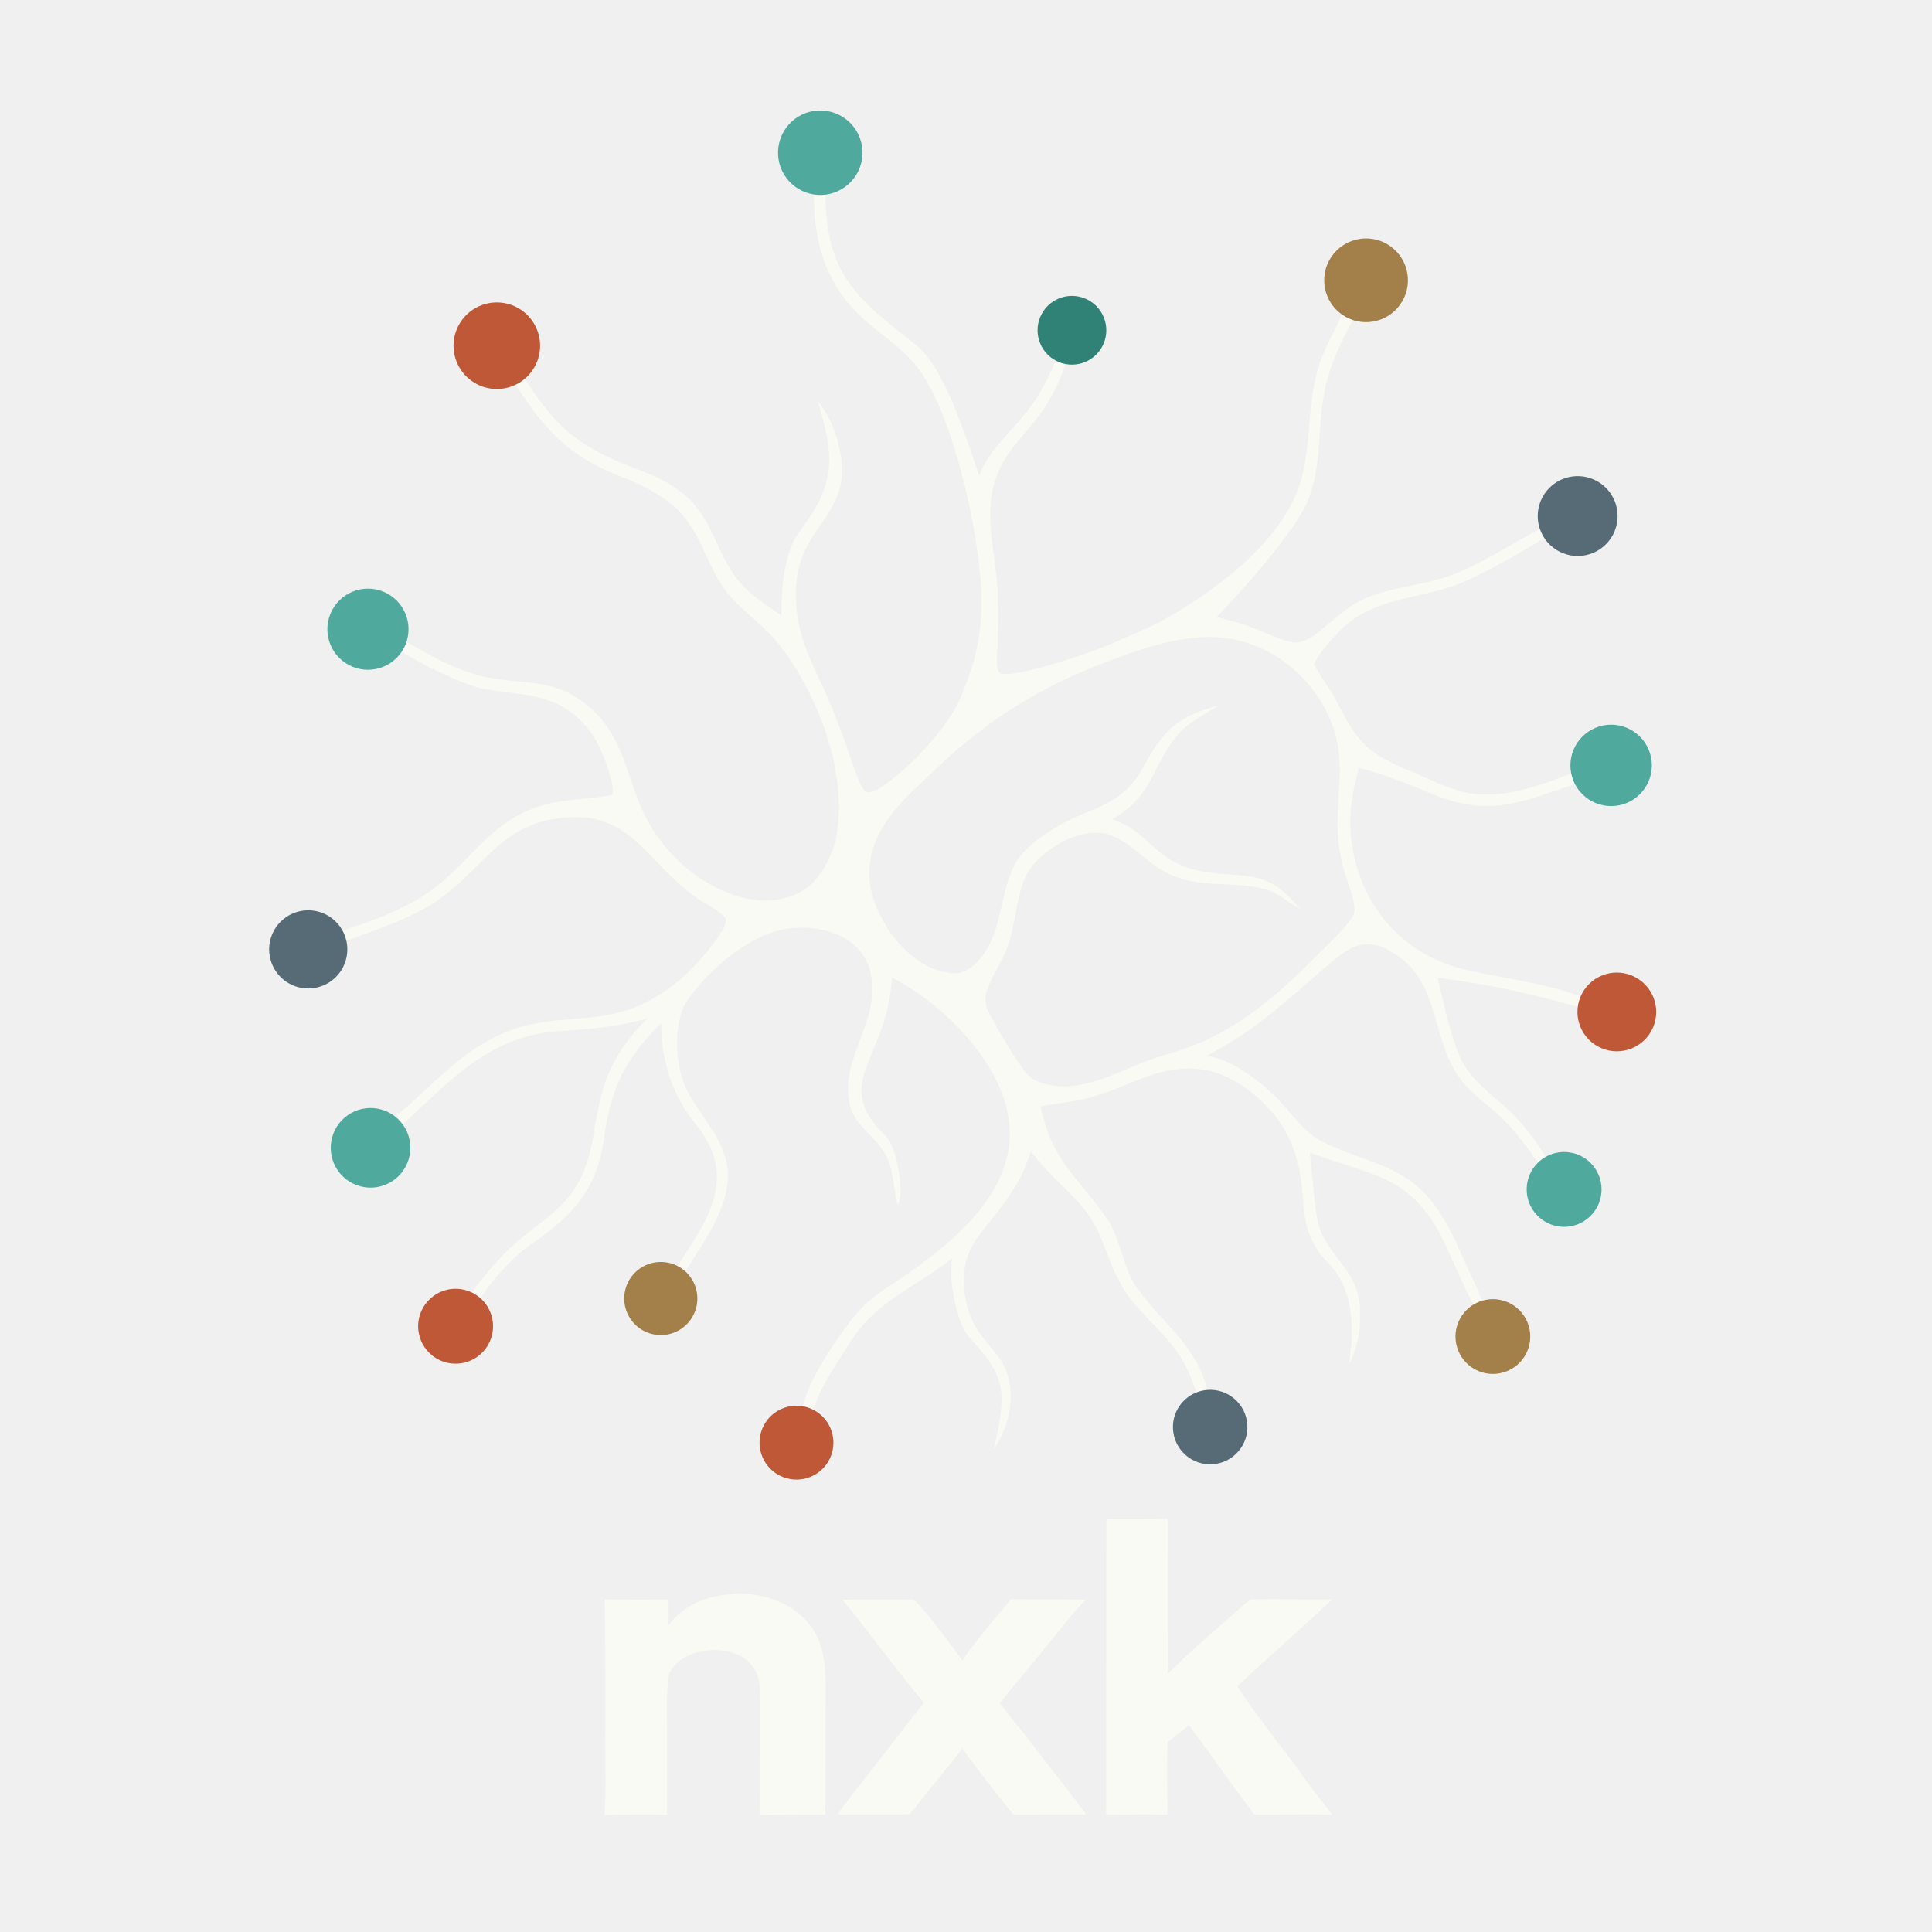
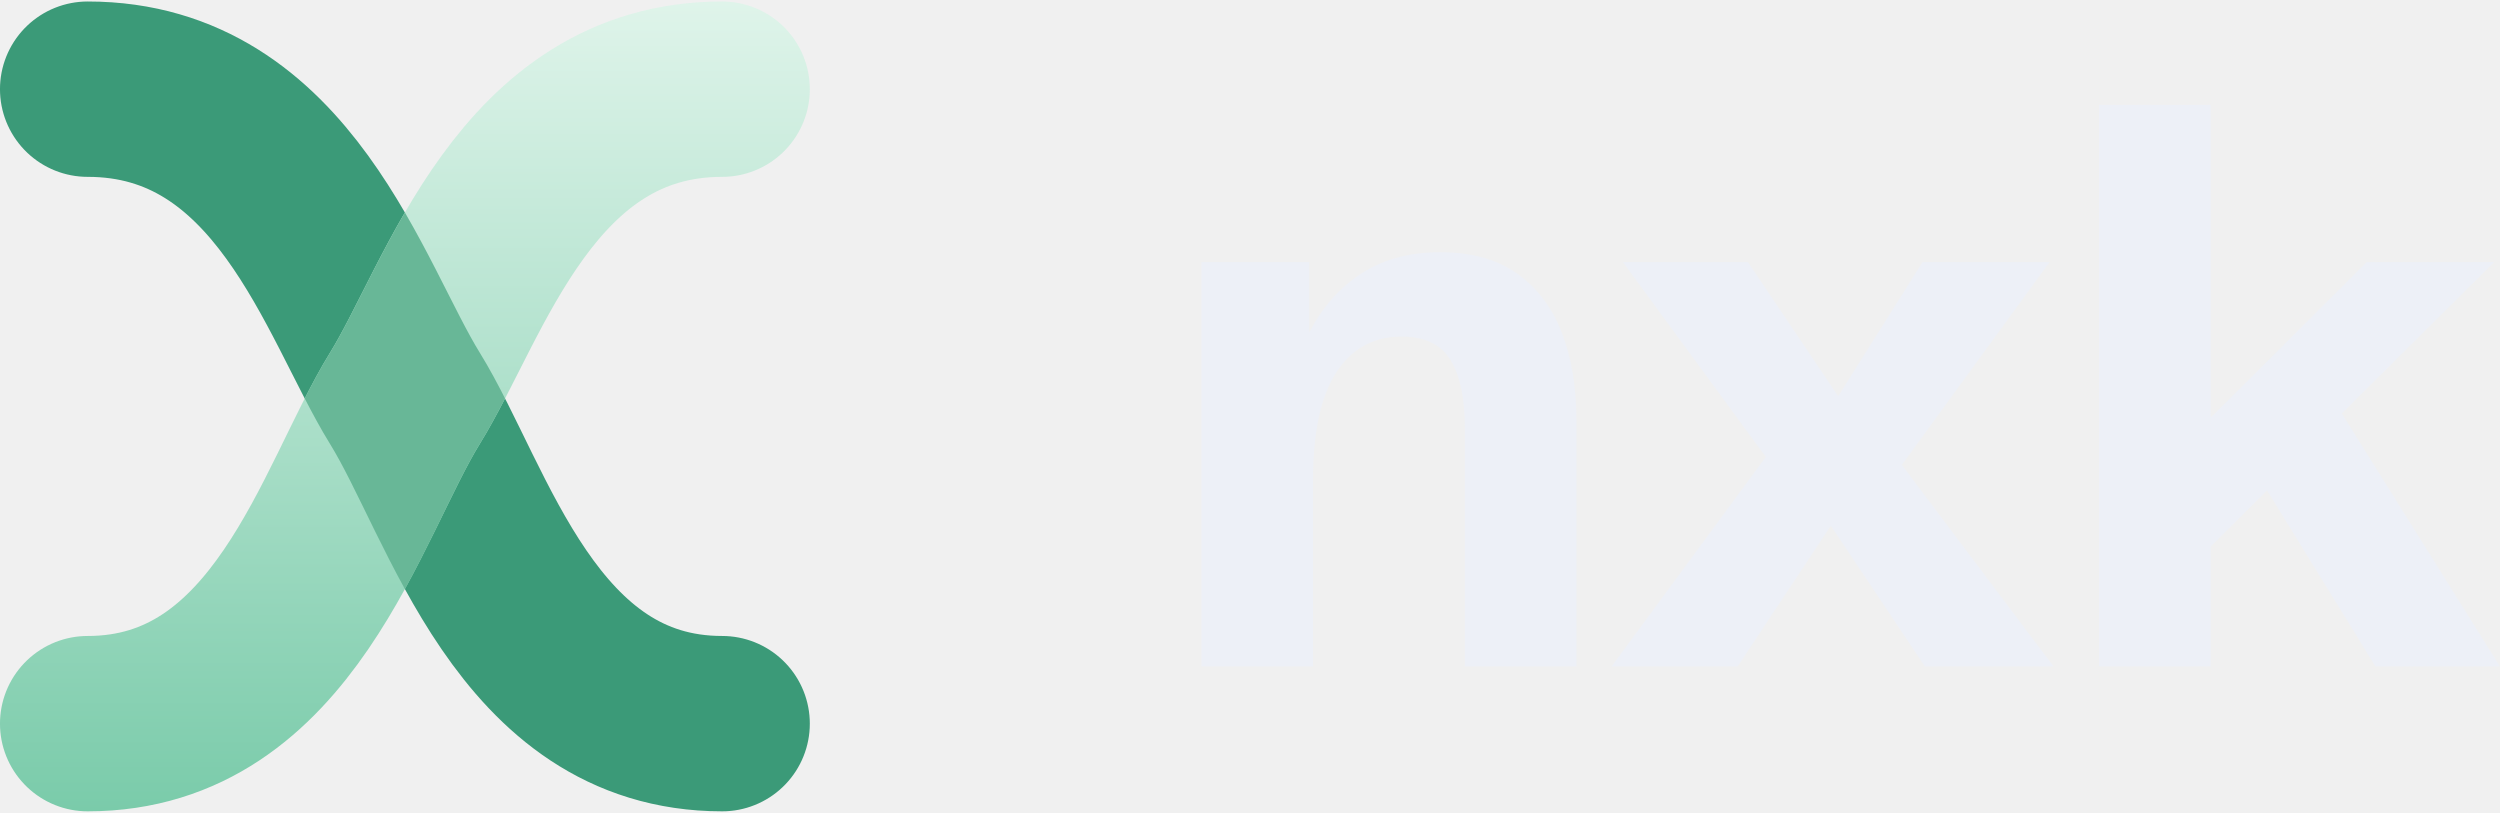
- <svg xmlns="http://www.w3.org/2000/svg" viewBox="0 0 2048 2048">
-   <path fill="#fafaf4" d="M862.93 206.18c3.98.59 8.03.64 12.03.15.43 85.38 34.81 111.33 95.06 158.48 31.8 24.88 53.94 99.87 68.2 139.98 7.79-25.95 36.41-49.64 52.56-71.23 12.24-16.38 20.44-32.61 28.2-51.41a36 36 0 0 0 10.06 3.64c-1.31 6.44-5.08 15.43-7.87 21.43a198 198 0 0 1-23.11 37.65c-17.23 22.02-34.59 36.81-43.44 65.18-12.73 40.82 2.96 83.84 3.21 125.65.62 14.68.02 29.38-.05 44.04-.05 8.47-3.73 28.34 2.24 34.03 16.74 5.4 94.88-21.42 113.93-29.66 16.08-6.96 47.22-19.8 62.95-28.8 55.44-31.74 127.2-85.56 143.38-150.17 9.32-37.19 6.05-72.51 15.55-109.85 6.23-24.46 17.35-39.68 26.68-61.9a44 44 0 0 0 11.57 5.9c-15.28 27.8-27.36 54.37-31.89 86.13-5.15 36.07-2 72.64-16.67 107.08-13.45 31.55-70.01 94.97-95.8 121.58a350 350 0 0 1 34.96 10.08c15.31 5.45 32.45 15.12 48.27 17.03 4.74.57 14.1-3.57 18.01-6.27 17.12-11.85 32.16-28.69 51.13-38.18 29.19-14.61 63.26-15.22 93.99-26.19 34.07-12.16 64.18-33.25 96.29-49.72a42 42 0 0 0 4.49 9.64c-25.53 15.34-64.33 38.5-91.22 48.68-48.1 18.2-94.15 12.85-131.65 56.1-8.16 9.4-15.66 17.24-21.21 28.81 6.51 12.22 18.2 27.85 23.66 38.6 23.49 46.2 33.08 55.88 80.74 75.67 15.97 6.63 27.81 13.14 46.61 19.16 40.67 13.03 82.88-2.63 121.78-17.56a43 43 0 0 0 3.73 10.8c-11.09 4.8-23.09 8.03-34.16 11.92-42.46 14.92-74.7 16.44-116.84-.98-25.27-10.44-50.78-20.93-77.78-27.66-8.15 29.47-12.16 54.54-6.78 85.46 10.85 62.42 53.67 111.74 115.57 127.36 40.27 10.16 87.69 14.46 126.17 29.56a42 42 0 0 0-2.93 10.71c-48.9-13.54-98.1-24.69-148.6-30.58 6.48 26.94 12.64 58.61 23.56 83.85 10.48 24.24 35.69 41.33 54.28 58.84 12.01 11.23 28.18 32.58 36.67 47.1a40 40 0 0 0-8.15 6.08c-11.66-16.28-23.14-32.64-37.57-46.51-15.04-14.57-33.57-26.54-45.91-43.69-29.3-40.78-20.28-97.73-64.93-128.82-25.11-17.49-41.71-17.02-65.41 2.41-37.4 30.66-71.68 65-113.55 89.84-7.87 4.66-15.96 9.11-23.86 13.81 26.67 2.38 61.43 30.18 78.73 49.1 12.46 13.63 24.86 31.17 41.08 40.03 41.38 22.6 84.93 23.62 117.36 63.32 18.29 22.38 28.09 47.23 39.87 73.39 4.83 10.73 10.79 22.58 15.02 33.56a40 40 0 0 0-9.16 4.07l-.6-1.05c-5.86-10.35-21.43-45.19-26.53-56.63-35.94-80.68-75.75-76.87-146.42-103.5 2.79 20.75 4.6 64.1 10.5 80.54 11.87 33.06 43.38 46.07 42.69 89.83-.14 9.32.26 19.89-2.67 29.61l-2.88 3.92c-2.25.15-1.36.21-3.58-.71 1.71-33.05-1.61-63.34-25.81-87.59-19.16-19.21-24.08-41.34-25.61-67.51-2.04-34.8-10.94-67.84-35.27-93.83-20.84-22.67-47.89-41.47-79.71-43.19-40.07-2.16-69.68 18.75-106.92 29.45-20.19 5.8-36.02 6.89-56.25 10.43 13.4 61.58 39.88 73.81 72.02 121.5 12.53 18.6 16.78 56.12 33.35 75.1 28.51 38.32 57.33 54.35 71.83 104.1a39 39 0 0 0-11.73 2.65c-4.39-12.2-8.56-23.56-15.26-34.81-15.82-26.47-40.28-43.86-58.18-69.04-17.27-24.32-21.52-50.45-35.62-75.8-13.79-24.79-40.56-43.75-58.39-65.82a317 317 0 0 0-8.23-9.83c-7.99 23.74-14.46 35.33-29.54 56.35-22.4 31.22-43.01 43.67-41.37 85.26a98 98 0 0 0 9.91 39.48c6.9 13.84 16.51 23.33 25.79 35.29 15.76 20.31 16.91 48.68 9.06 72.38-3.41 10.3-7.21 17.8-12.93 27.02 12.04-56.15 15.94-74.89-25.21-117.65-14.76-15.34-23.31-63.9-19.02-85.13-31.32 25.44-69.11 40.87-95.52 71.79-10.3 12.06-16.7 23.42-24.89 36.53-12.16 19.46-19.29 30.51-27.1 52.26a39 39 0 0 0-10.93-3.61c6.85-29.91 42-82.87 63.63-105.35 13.79-14.32 40.16-29.43 56.84-41.59 57.94-42.26 119.47-101.05 92.43-179.88-17.7-52.17-69.97-103.12-118.42-127.66a194 194 0 0 1-11.02 54.45c-16.31 45.85-40.2 71.29 4.31 113.3 12.27 11.58 20.66 64.33 12.77 72.63-4.36-11.15-3.22-32.9-11.45-50.05-9.48-19.74-30.46-31.53-36.95-48.26-18.75-51.62 32.48-94.08 19.45-148.24-9.75-40.5-58.57-52.31-94.3-44.4-37.47 8.3-76.17 42.35-98.35 72.88-17.1 23.54-14.67 71.14-2.1 96.2 12.64 25.52 35.2 47.29 41.91 75.73 9.79 41.48-22.44 83.74-43.22 117.29a39 39 0 0 0-8.18-5.85c34.96-53.21 63.45-95.79 18.92-150.6-24.2-29.79-36.71-67.55-36.28-106.61-37.08 35.82-53.94 69.69-60.32 119.76-7.32 57.44-34.74 85.31-80.16 116.34-15.79 10.79-40.95 38.3-51.01 55.53a40 40 0 0 0-9.22-6.36c13.22-18.04 29.37-37.34 46.03-52.06 22.11-19.53 49.25-34.67 64.78-60.71 11-18.44 15.75-38.4 19.02-59.42 8.29-53.3 18.99-79.64 55.97-118.23-26.42 8.1-62.48 11.76-90.16 13.17-75.46 3.86-116.76 50.92-168.95 99.23a42 42 0 0 0-7.54-8.16c50.51-43.05 85.49-90.22 157.31-100.37 28.84-4.23 54.16-2.94 82.8-11.04 44.9-12.69 81.74-48.06 106.72-86.47 1.55-2.38 4.32-10.2 2.41-12.83-7.4-10.21-22.55-14.66-32.17-22.87-50.8-36.32-67.91-90.98-139.47-83.47-67.24 7.05-83.22 53.11-133.33 87.82-27.7 19.18-65.57 31.11-96.46 42.82a42 42 0 0 0-3.9-10.88c33.02-10.71 69.75-24.13 97.4-45.24 37.12-28.34 57.35-65.82 103.08-83.74 29.97-11.75 56.34-9 84.78-14.8 2.24-3.73.45-11.83-.66-16.1-13.04-50.29-37.92-82.2-91.08-90.3-13.84-2.1-37.29-4.1-49.67-7.39-21.24-5.63-61.23-25.42-80.22-37.48l-1.04-.67a43 43 0 0 0 5.09-10.56c28.8 17.31 61.5 35 95.18 39.56 38.27 5.19 65.15 2.17 96.59 28.05 43.2 35.56 40.1 83.6 67 128.05 21.62 35.74 57.1 65.64 98.1 75.74 21.3 5.28 44.48 3.8 63.61-7.76 18.28-11.05 31.52-37.52 35.34-58.21 12.43-67.17-21.67-155.4-64.43-206.7-16.28-19.5-41.91-35.35-56.82-58.05-19.36-29.48-24.67-62.2-52.82-85.72-15.27-12.75-36.7-23.29-55.33-30.41-54.24-20.75-79.91-49.12-110.88-96.9a46 46 0 0 0 10.02-6.32c35.35 56.5 61.45 74.3 123.45 97.62 16.93 6.37 33.53 14.76 47.22 26.81 29.82 26.26 32.85 64.73 58.63 93.21 12.12 13.39 27.66 23.09 42.55 33.23-.47-26.44 2.73-67.22 18.73-88.32 38.37-50.6 38.24-77.74 19.76-138.8a95 95 0 0 1 4.94 6.64c9.18 13.34 14.82 28.82 18.27 44.56 14.07 64.21-34.43 76.99-44.45 130.6-3.7 19.88-2.21 41.22 2.54 60.8 5.22 21.5 15.86 41.92 24.9 62.03 7.17 15.94 13.63 32 19.78 48.36 4.84 12.85 16.31 50.74 22.7 58.91 1.61 2.07 3.23 2.57 5.84 2.58 11.17.02 39.32-26.14 47.34-34 16.44-16.13 33.23-36.16 44.77-56.25 2.88-5.02 4.81-10.6 7.07-15.91 12.8-30.14 19.61-60.3 19.91-93.11.58-64.13-28.9-201.43-68.28-251.4-18.32-23.25-44.6-38.01-65.17-59.06-32.85-33.62-44.79-77.51-44.11-123.85m429.11 541.61c-12.76 7.5-33.47 19.07-42.76 30.06-31.17 36.84-23.7 62.52-70.47 90.82 32.68 9.64 41.7 35.2 73.66 48.75 27.39 11.61 52.85 7.22 79.28 12.99 21.54 5.44 31.69 16.72 46.51 32.98-12.13-5.7-21.32-16.31-36.2-20.52-32.77-8.98-61.88-1.53-94.83-13.1-29.36-10.3-44.67-35.58-70.92-44.86-30.17-10.67-78.9 18-90.29 46.77-8.93 22.56-9.67 46.49-17.19 69.47-6.41 18.73-17.91 33.41-23.57 51.72-1.53 4.94-.29 13.99 2.3 19.05 11.64 22.55 25.43 46 40.66 66.29 2 2.67 9.64 7.5 12.73 8.65 40.07 14.92 79.39-8.92 115.87-22.56 16.17-6.04 32.72-9.65 48.68-16.21 51.55-20.1 93.77-57.81 132.06-96.78 10.88-11.07 30.47-28.66 37.24-41.54 4.68-8.9-6.43-33.86-9.36-44.27a236 236 0 0 1-5.61-25.88c-7.79-49.04 11.52-89.85-10.68-139.06-24.16-53.54-76.85-88.93-136.6-85.11-36.34 2.64-67.45 13.98-100.91 26.59-66.62 25.06-125.88 61.55-177.45 111.07-33.24 31.91-75.18 64.65-72.66 117.05 2.05 42.58 43.9 101.31 91.35 101.59 10.11.06 21.5-9.06 26.93-16.64 23.89-28.82 19.75-73.44 38.61-103.31 12.8-20.28 48.89-41 70.59-49.4 25.89-10.02 47.7-21.14 61.54-46.8 21.79-40.43 36.54-56.12 81.49-67.8m-119.23 862.33c21.13.49 44.01.06 65.19-.14l-.22 164.41c23.3-23.37 61.97-56.9 87.49-78.84 28.61-.85 58.15.41 86.96-.2-33.06 31.14-67.38 61.03-100.65 92.13 18.08 27.81 45.7 63 66 90.01 6.37 10.12 26.96 36.32 34.76 46.1-26.06-1.17-56.44.19-83.16-.27-3.3-5.06-6.86-9.97-10.51-14.78-20.02-26.33-38.51-53.81-58.62-80.07-5.45 5.31-16.1 13.05-22.65 18.55-.6 24.87-.24 51.65.11 76.55-19.67-.99-44.83-.1-64.84.09zm-393.17 79.32c1.23-.21 2.07-.37 3.32-.36 40.3.21 80.44 21.31 89.16 63.42 4.45 21.46 3 45.76 3.04 67.77l-.24 103.03-69.05.49.13-90.1c.01-16.18.59-32.58-.98-48.65-3.93-40.28-60.51-44.72-86.3-23.34-4.2 4.09-9.46 10-10.22 15.95-2.12 16.55-1.37 34.41-1.37 51.08l-.02 95.08c-14.04-1.18-51.2-.45-66.23.07 1.73-20.52.81-54.35.83-75.94q.36-76.3-.58-152.59c21.02.54 45.83.54 66.85.12q.2 14.11-.17 28.23a144 144 0 0 1 3-3.62c19.06-22.06 41.03-28.58 68.83-30.64m291.98 5.86c26.4.37 52.74-.26 79.17.45-10.5 10.44-24.43 28.41-34.12 40.23l-56.72 69.06c7.6 11.25 21.28 27.11 29.87 38.39 20.13 26.45 41.79 53.1 61.4 79.83q-38.2-.1-76.41.23c-2.21-.89-51.79-64.75-54.84-70.32-4.51 7.18-13.51 17.66-19.08 24.54a2432 2432 0 0 0-36.27 45.29c-25.47.66-50.98-.15-76.42.42 4.62-8.31 24.78-33.21 31.94-42.41l59.14-76.17c-28.73-34.08-57.26-73.92-86.13-109.09l70.05-.21c1.49.04 3.33-.01 4.75.42 6.79 2.05 45.62 55.03 52.21 64.26 10.65-16.77 37.82-48.28 51.46-64.92" />
-   <path fill="#be5837" d="M546.52 407.84a45.9 45.9 0 1 1-38.49-83.33 45.9 45.9 0 0 1 38.49 83.33" />
-   <path fill="#50a99d" d="M862.93 206.18a44.78 44.78 0 1 1 13.17-88.59 44.78 44.78 0 0 1-13.17 88.59" />
-   <path fill="#a38049" d="M1422.51 333.38a44.37 44.37 0 1 1 51.55-72.23 44.37 44.37 0 0 1-51.55 72.23" />
-   <path fill="#50a99d" d="M1665.57 819.93a43.15 43.15 0 1 1 84.58-17.16 43.15 43.15 0 0 1-84.58 17.16M425.89 690.76a43 43 0 1 1-71.68-47.55 43 43 0 0 1 71.68 47.55" />
-   <path fill="#576b76" d="M1632.37 560.83a42.33 42.33 0 1 1 80.6-25.84 42.33 42.33 0 0 1-80.6 25.84" />
-   <path fill="#50a99d" d="M426.93 1191.93a42.19 42.19 0 1 1-68.94 48.64 42.19 42.19 0 0 1 68.94-48.64" />
-   <path fill="#be5837" d="M1675.48 1056.39a41.73 41.73 0 1 1 76.83 32.6 41.73 41.73 0 0 1-76.83-32.6" />
-   <path fill="#576b76" d="M367.2 997.36a41.44 41.44 0 1 1-81.14 16.85 41.44 41.44 0 0 1 81.14-16.85" />
-   <path fill="#be5837" d="M509.46 1376.31a39.7 39.7 0 1 1-53.9 58.29 39.7 39.7 0 0 1 53.9-58.29" />
-   <path fill="#50a99d" d="M1638.46 1226.31a39.67 39.67 0 0 1 43.2 66.37 39.67 39.67 0 1 1-43.2-66.37" />
-   <path fill="#a38049" d="M1571.14 1378.83a39.63 39.63 0 1 1 22.74 75.93 39.63 39.63 0 0 1-22.74-75.93" />
-   <path fill="#576b76" d="M1280.12 1473.37a39.47 39.47 0 1 1 5.43 78.76 39.47 39.47 0 0 1-5.43-78.76" />
-   <path fill="#be5837" d="M861.89 1494.3a39.16 39.16 0 1 1-35.18 69.98 39.16 39.16 0 0 1 35.18-69.98" />
-   <path fill="#a38049" d="M726.49 1347.74a38.77 38.77 0 1 1-52.88 56.7 38.77 38.77 0 0 1 52.88-56.7" />
-   <path fill="#318276" d="M1118.98 382.15a36.43 36.43 0 1 1 34.64-64.1 36.43 36.43 0 0 1-34.64 64.1" />
-   <path fill="#fafaf4" d="M1432.49 1424.91c2.22.92 1.33.86 3.58.71l2.88-3.92c-2.16 8.8-4.32 15.97-8.29 24.21a162 162 0 0 1 1.83-21" />
+ <svg xmlns="http://www.w3.org/2000/svg" viewBox="12.19 14.22 326.07 105.63" width="326" height="106" role="img" aria-label="nxk">
+   <defs>
+     <linearGradient id="nxk-lit" gradientUnits="userSpaceOnUse" x1="0" y1="3.5" x2="0" y2="29.5">
+       <stop offset="0" stop-color="#dff4ea" />
+       <stop offset="1" stop-color="#7acbaa" />
+     </linearGradient>
+     <mask id="nxk-cross" maskUnits="userSpaceOnUse" x="0" y="0" width="32" height="32">
+       <path d="M5.815 26.685C12.11 26.685 13.955 19.549 16 16.24C17.943 13.095 19.89 6.315 26.185 6.315" stroke="#fff" fill="none" stroke-width="5.63" stroke-linecap="round" />
+     </mask>
+   </defs>
+   <g transform="scale(4.0625)">
+     <path d="M26.185 26.685C19.89 26.685 18.045 19.549 16 16.24C14.057 13.095 12.11 6.315 5.815 6.315" stroke="#3b9a78" fill="none" stroke-width="5.63" stroke-linecap="round" />
+     <path d="M5.815 26.685C12.11 26.685 13.955 19.549 16 16.24C17.943 13.095 19.89 6.315 26.185 6.315" stroke="url(#nxk-lit)" fill="none" stroke-width="5.63" stroke-linecap="round" />
+     <path d="M26.185 26.685C19.89 26.685 18.045 19.549 16 16.24C14.057 13.095 12.11 6.315 5.815 6.315" stroke="#68b797" fill="none" stroke-width="5.63" stroke-linecap="round" mask="url(#nxk-cross)" />
+   </g>
+   <path transform="translate(162 100.94)" fill="#edf0f7" d="M6.89 0L6.89 -52.73L20.95 -52.73L20.95 -40.57L20.58 -42.75Q22.98 -47.97 27.37 -50.99Q31.76 -54.02 38.01 -54.02Q44.15 -54.02 48.08 -51.22Q52.01 -48.43 53.90 -43.51Q55.80 -38.58 55.80 -32.14L55.80 0L41.25 0L41.25 -31.20Q41.25 -36.82 39.40 -39.92Q37.54 -43.02 32.97 -43.02Q27.55 -43.02 24.50 -38.37Q21.44 -33.72 21.44 -24.17L21.44 0ZM60.39 0L80.50 -27.32L61.86 -52.73L78.17 -52.73L89.94 -35.24L100.94 -52.73L117.51 -52.73L98.24 -26.28L118.02 0L101.24 0L88.98 -18.35L76.83 0ZM123.97 0L123.97 -73.24L138.52 -73.24L138.52 -32.43L158.88 -52.73L175.50 -52.73L155.63 -32.99L176.24 0L160.01 0L145.88 -22.95L138.52 -15.63L138.52 0Z" />
</svg>
